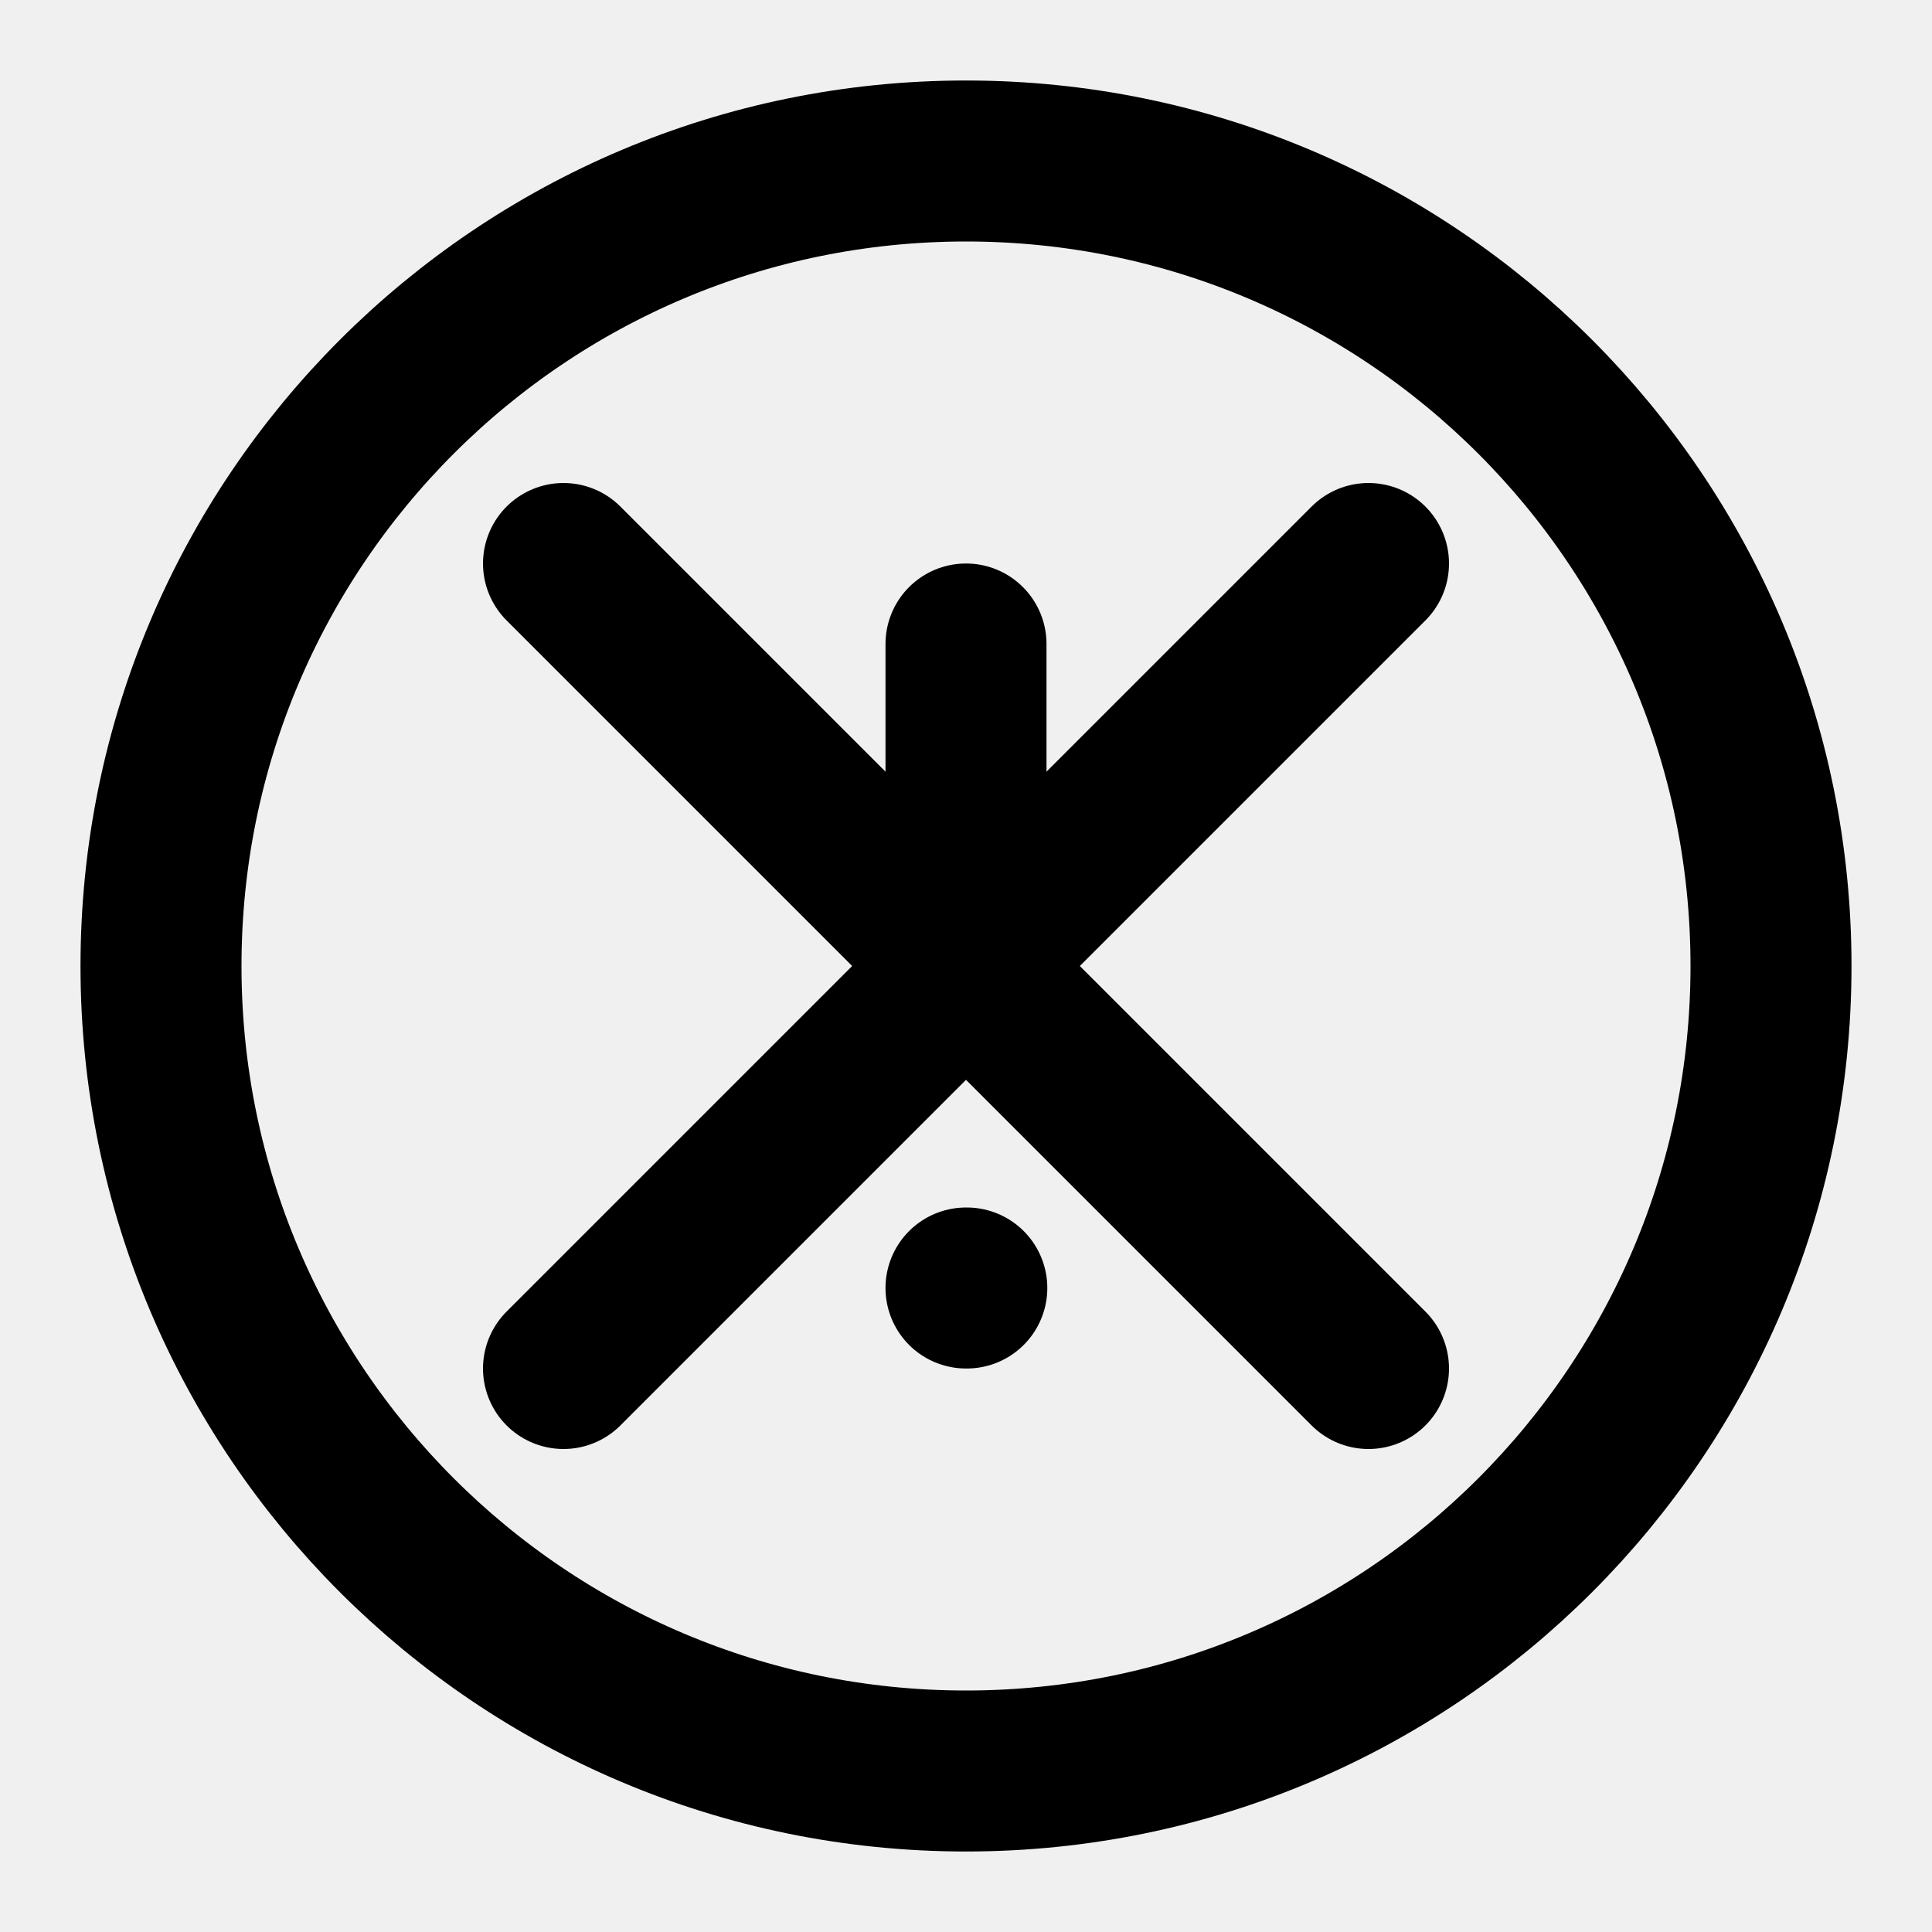
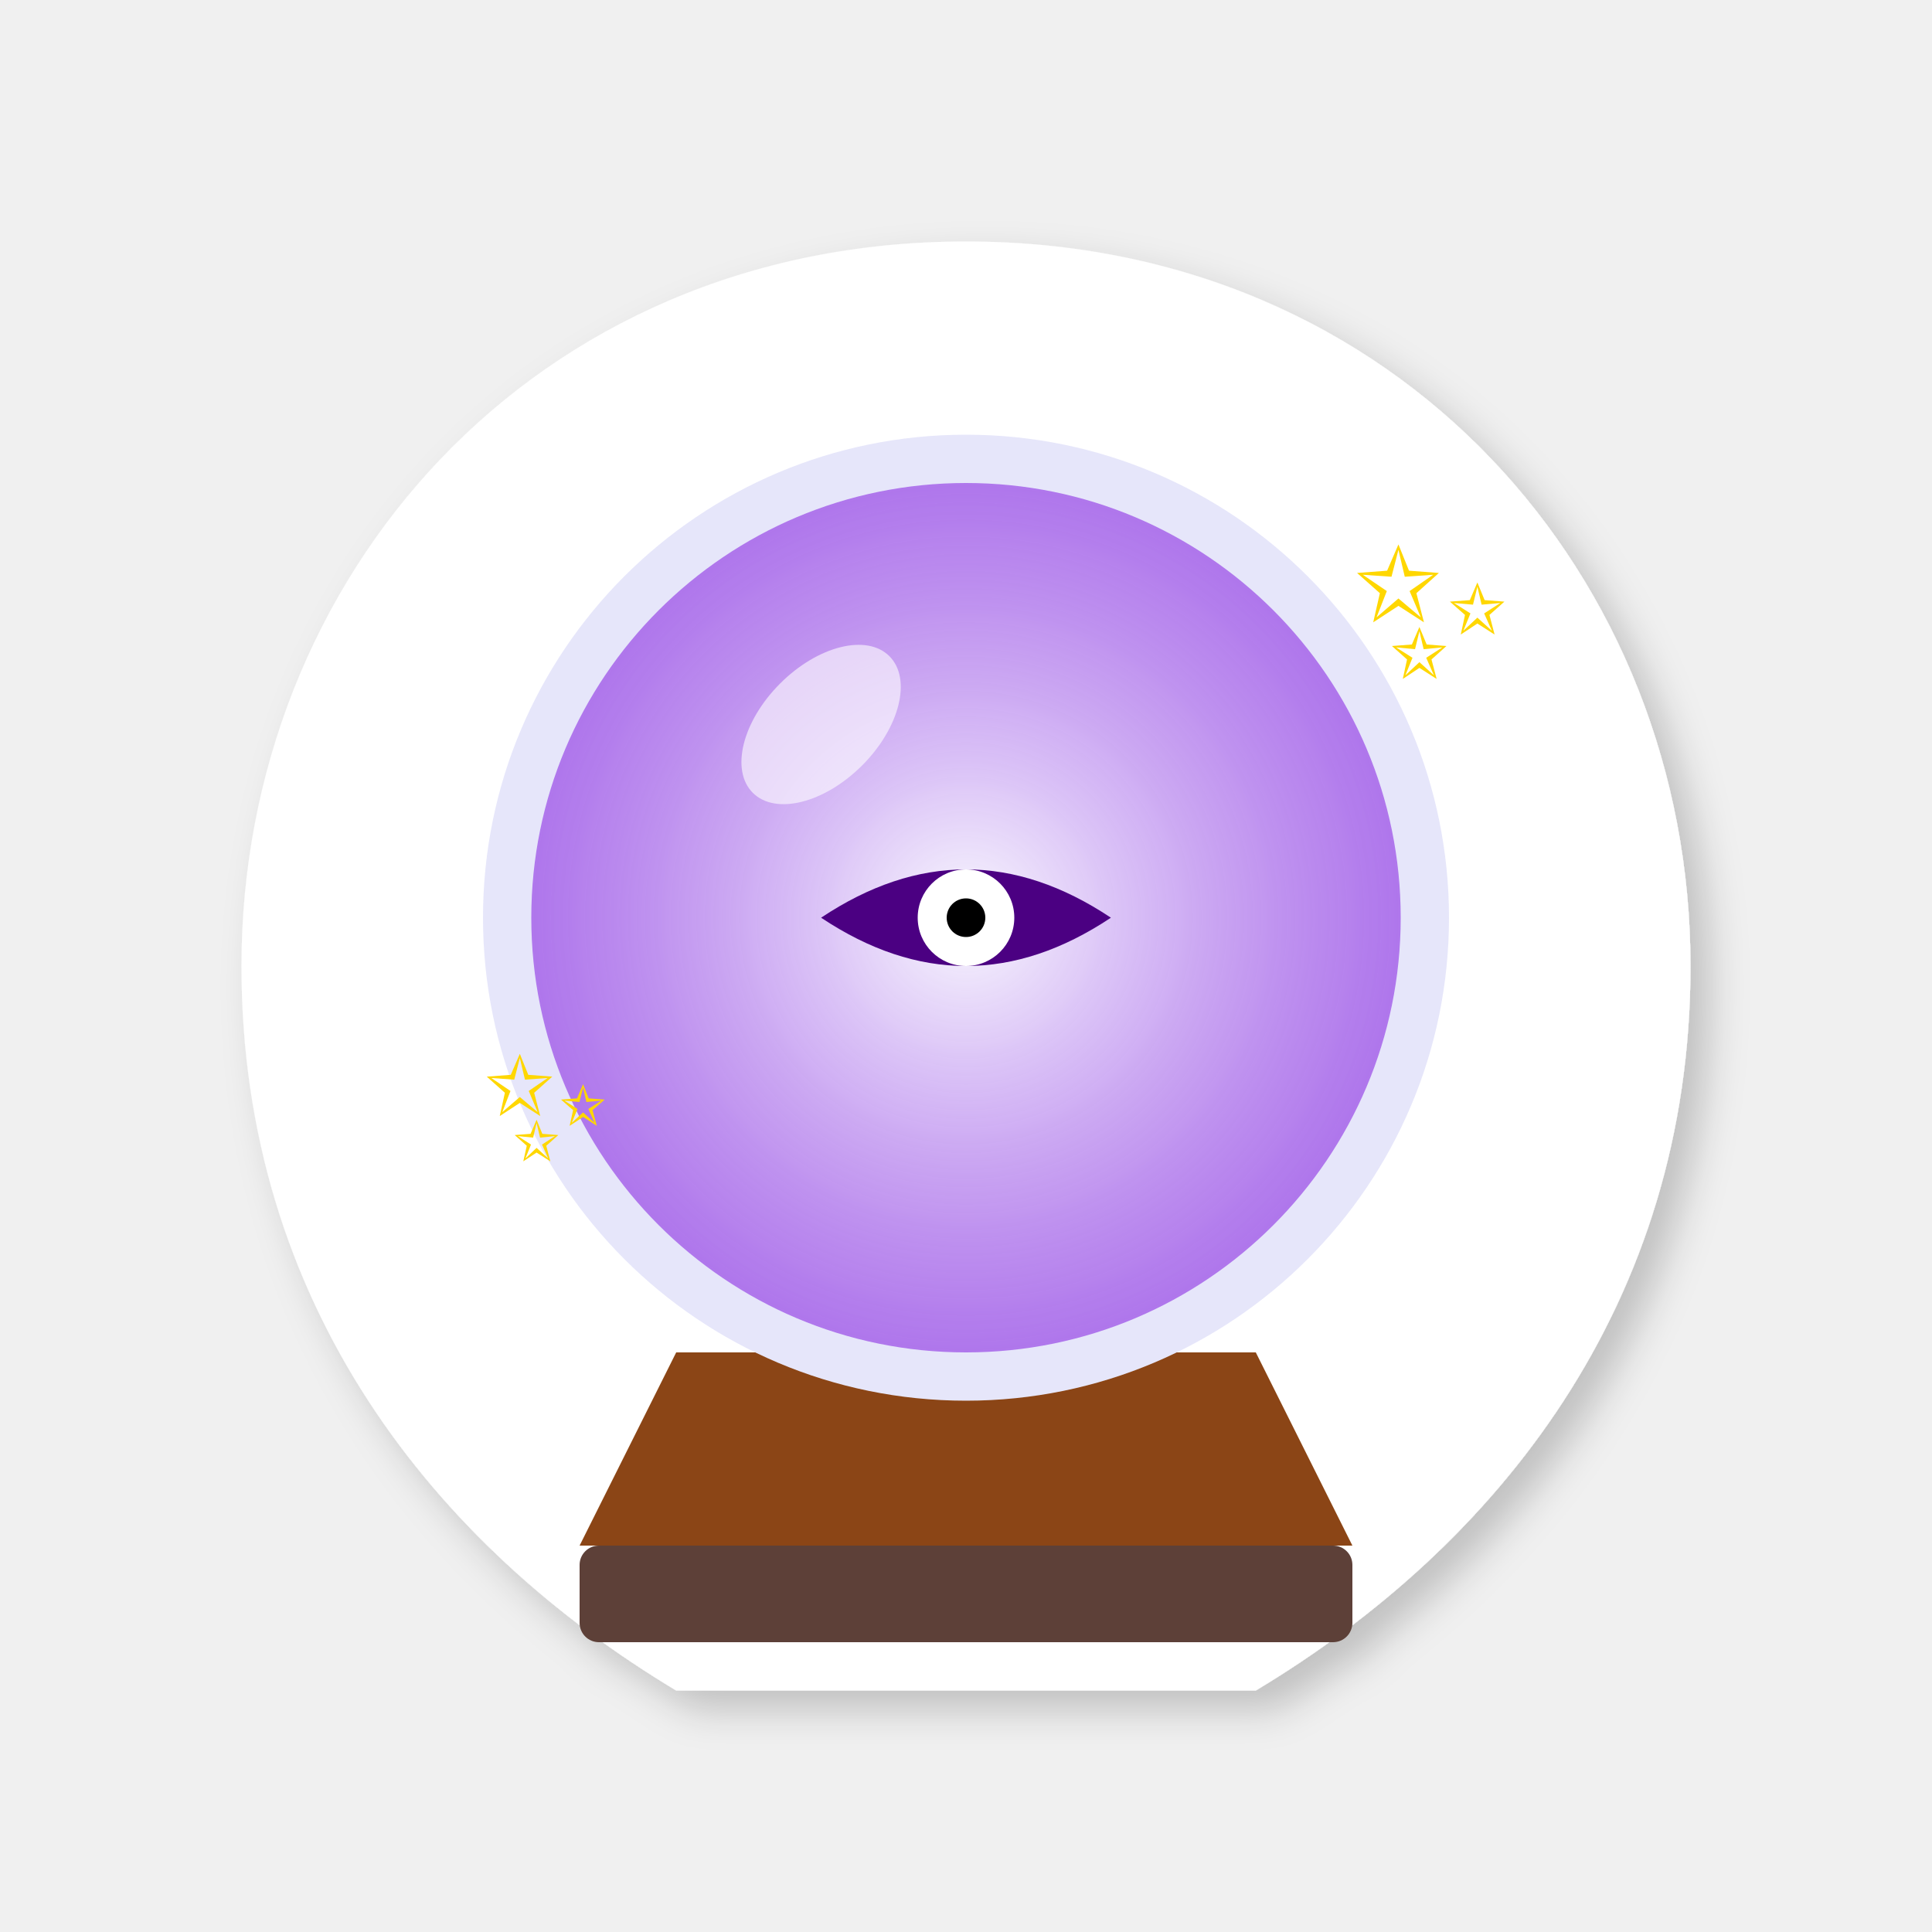
- <svg xmlns="http://www.w3.org/2000/svg" width="48" height="48" viewBox="0 0 24 24" fill="none" stroke="currentColor" stroke-width="2" stroke-linecap="round" stroke-linejoin="round">
-   <circle cx="12" cy="12" r="10" />
-   <line x1="12" y1="8" x2="12" y2="12" />
-   <line x1="12" y1="16" x2="12.01" y2="16" />
-   <path d="M7 7 L17 17 M17 7 L7 17" />
+ <svg xmlns="http://www.w3.org/2000/svg" width="200" height="200" viewBox="0 0 200 200">
+   <defs>
+     <filter id="shadow" x="-20%" y="-20%" width="140%" height="140%">
+       <feDropShadow dx="2" dy="2" stdDeviation="2" flood-color="#000" flood-opacity="0.2" />
+     </filter>
+   </defs>
+   <g filter="url(#shadow)">
+     <path d="M100 25 C 145 25, 175 60, 175 100 C 175 135, 155 160, 130 175 L 70 175 C 45 160, 25 135, 25 100 C 25 60, 55 25, 100 25 Z" fill="white" stroke="none" />
+     <path d="M70 140 L130 140 L140 160 L60 160 Z" fill="#8B4513" />
+     <rect x="60" y="160" width="80" height="10" fill="#5D4037" rx="2" />
+     <circle cx="100" cy="95" r="50" fill="#E6E6FA" />
+     <circle cx="100" cy="95" r="45" fill="url(#grad1)" />
+     <ellipse cx="85" cy="75" rx="10" ry="6" fill="white" opacity="0.6" transform="rotate(-45 85 75)" />
+     <path d="M85 95 Q100 85 115 95 Q100 105 85 95 Z" fill="#4B0082" />
+     <circle cx="100" cy="95" r="5" fill="#FFF" />
+     <circle cx="100" cy="95" r="2" fill="#000" />
+     <text x="140" y="70" font-size="20" fill="#FFD700">✨</text>
+     <text x="50" y="120" font-size="16" fill="#FFD700">✨</text>
+   </g>
+   <defs>
+     <radialGradient id="grad1" cx="50%" cy="50%" r="50%" fx="50%" fy="50%">
+       <stop offset="0%" style="stop-color:rgb(255,255,255);stop-opacity:0.8" />
+       <stop offset="100%" style="stop-color:rgb(138,43,226);stop-opacity:0.6" />
+     </radialGradient>
+   </defs>
</svg>
